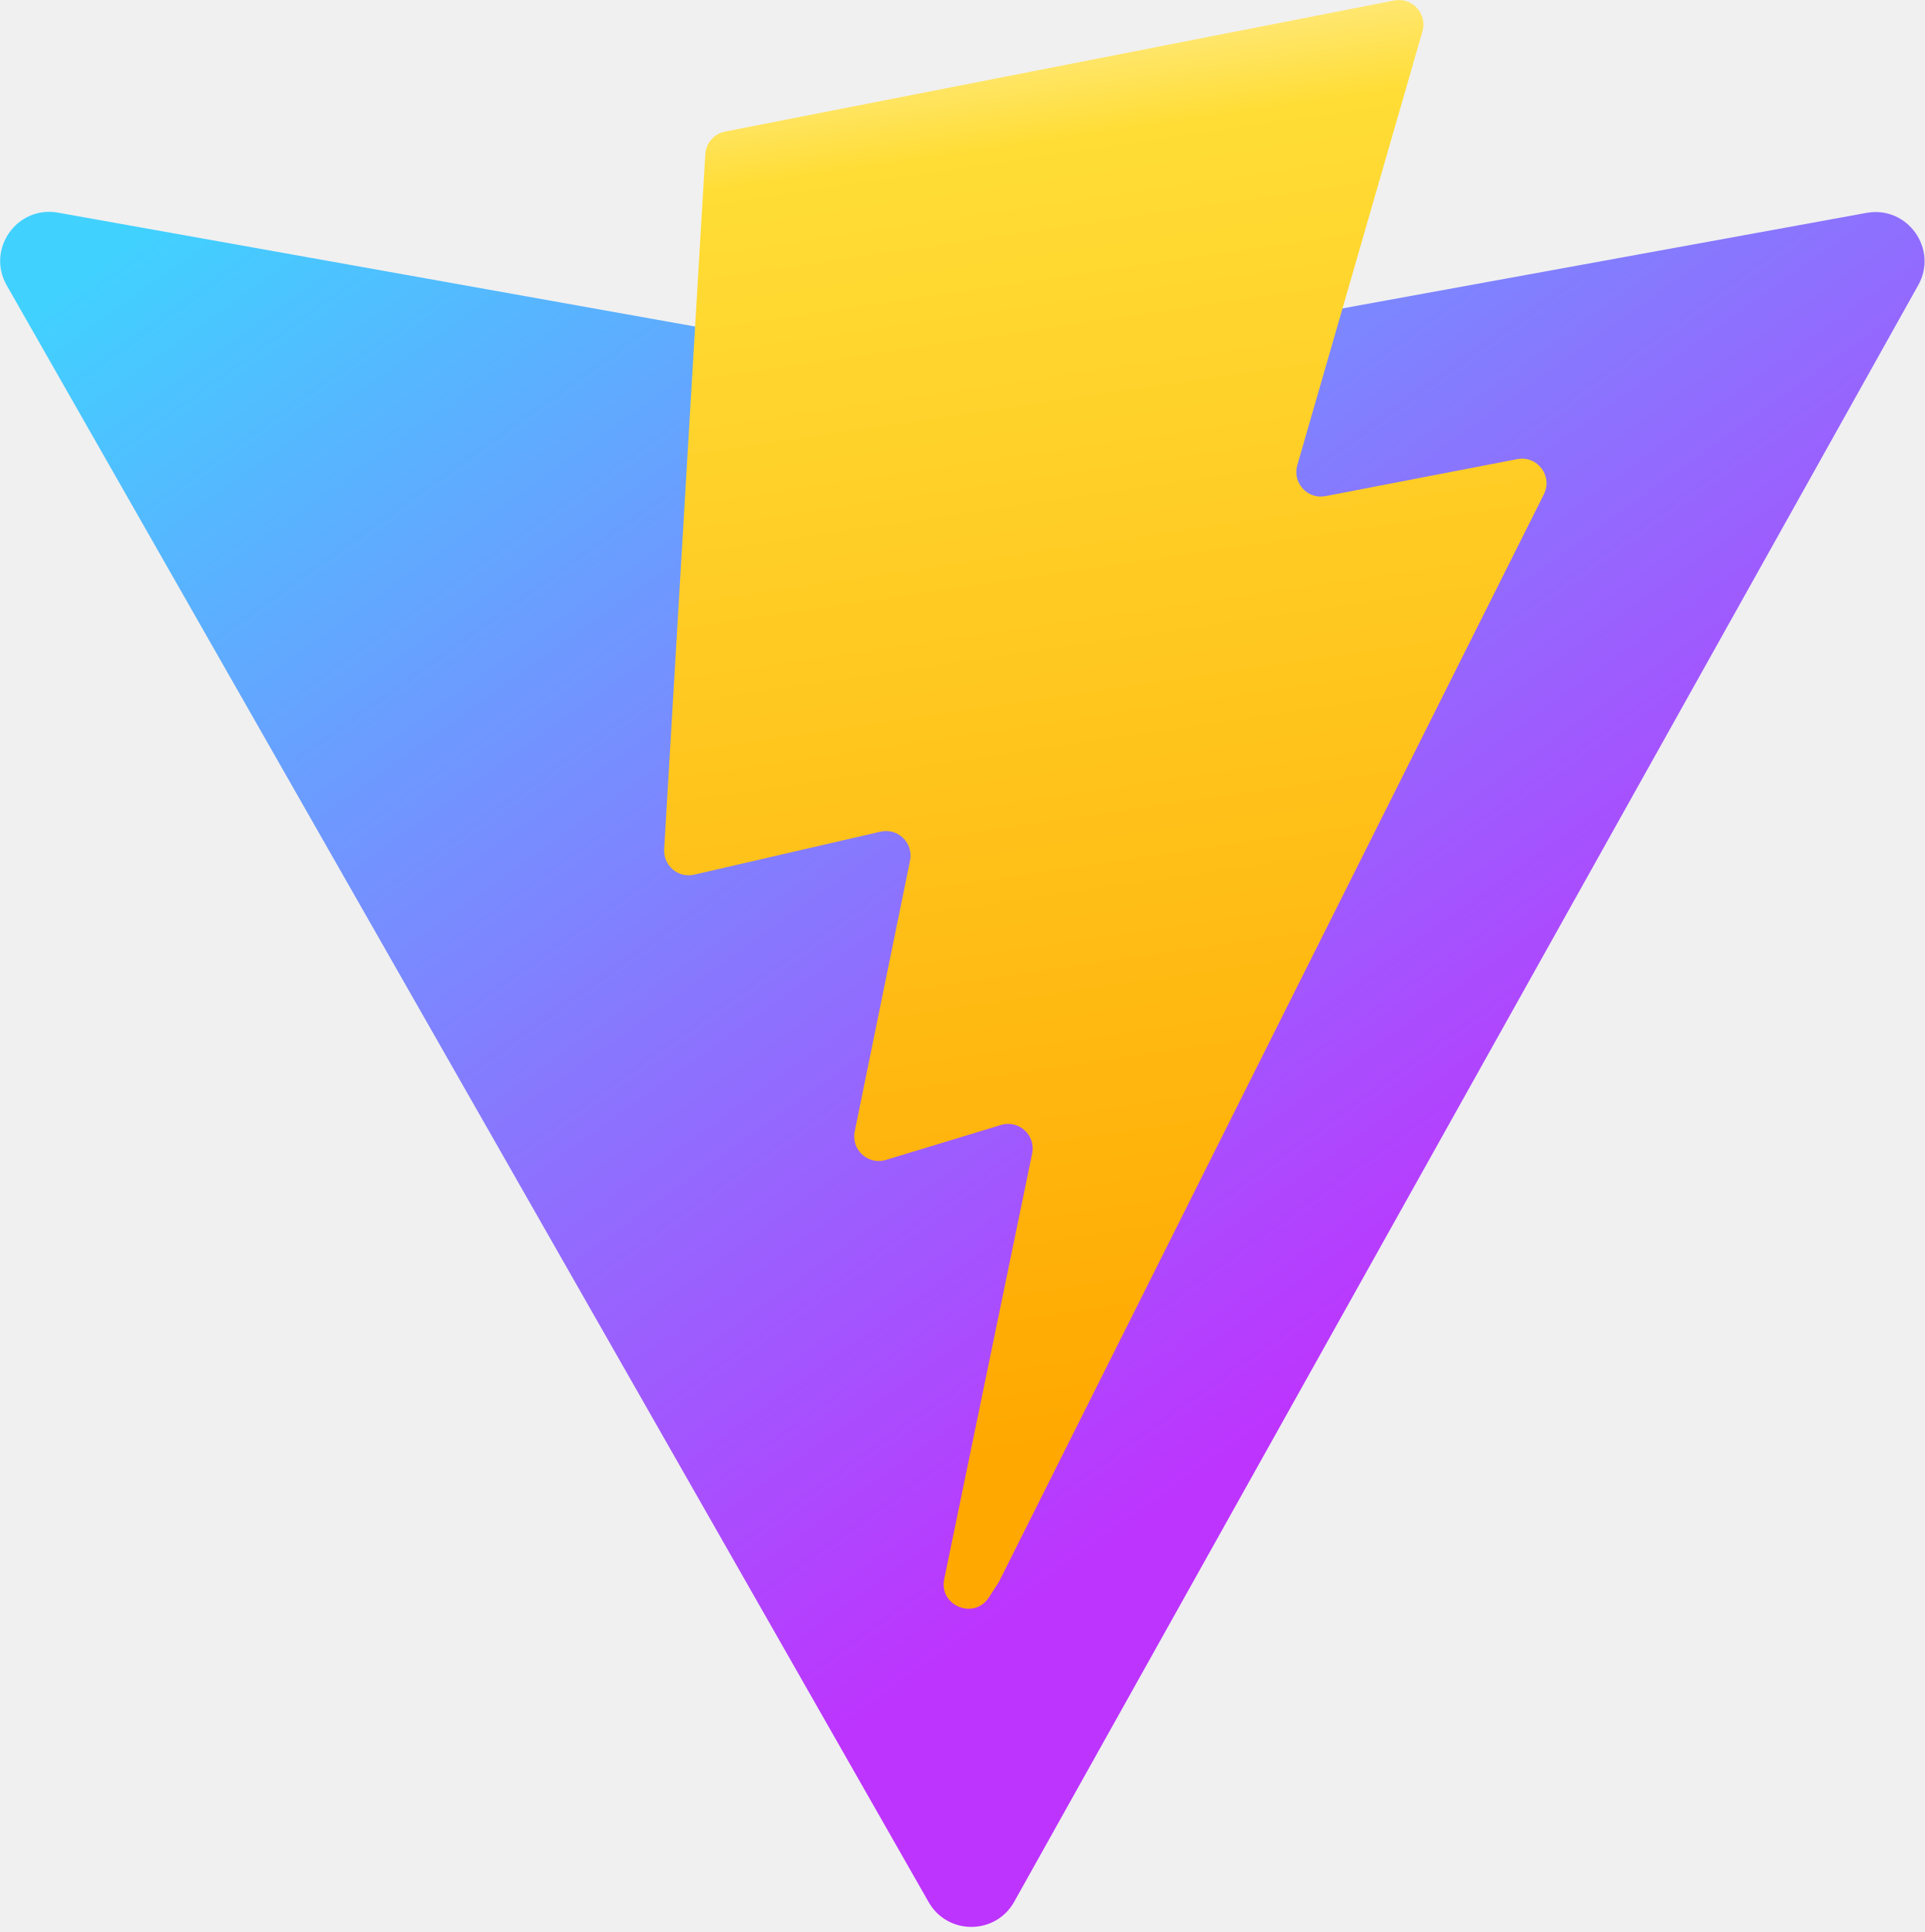
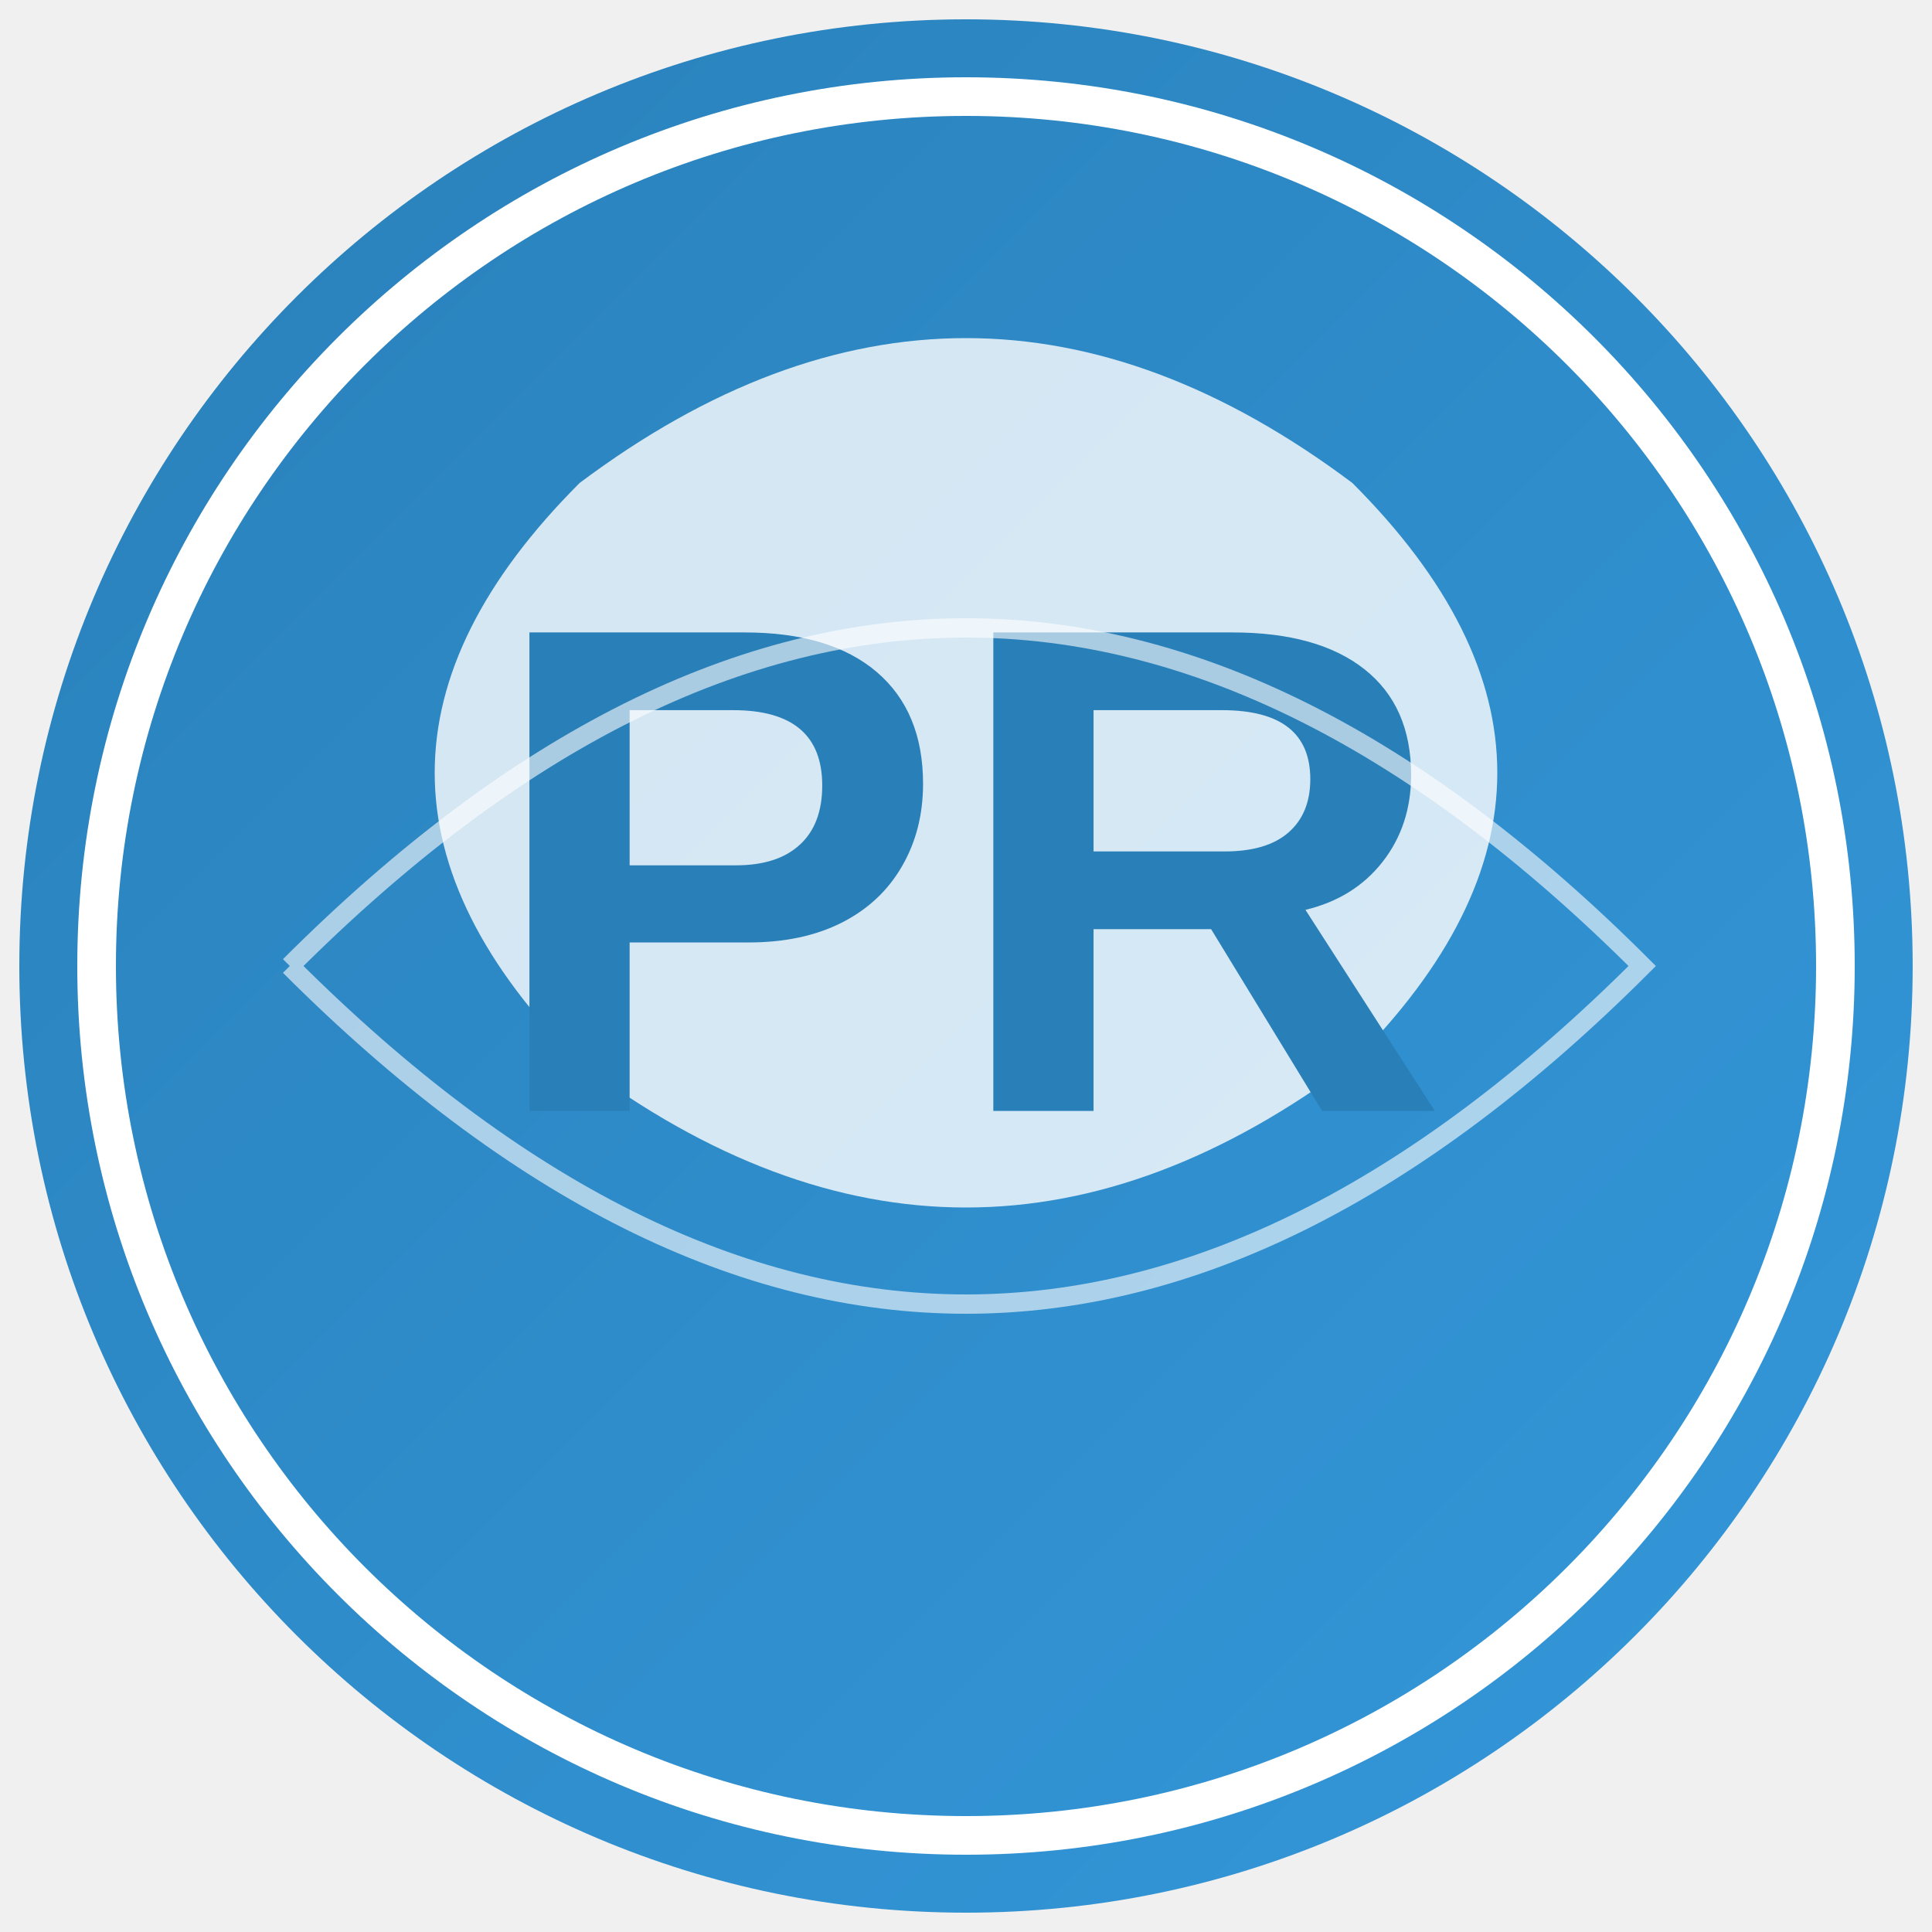
- <svg xmlns="http://www.w3.org/2000/svg" aria-hidden="true" role="img" class="iconify iconify--logos" width="31.88" height="32" preserveAspectRatio="xMidYMid meet" viewBox="0 0 256 257">
+ <svg xmlns="http://www.w3.org/2000/svg" viewBox="0 0 200 200">
  <defs>
-     <linearGradient id="IconifyId1813088fe1fbc01fb466" x1="-.828%" x2="57.636%" y1="7.652%" y2="78.411%">
-       <stop offset="0%" stop-color="#41D1FF" />
-       <stop offset="100%" stop-color="#BD34FE" />
-     </linearGradient>
-     <linearGradient id="IconifyId1813088fe1fbc01fb467" x1="43.376%" x2="50.316%" y1="2.242%" y2="89.03%">
-       <stop offset="0%" stop-color="#FFEA83" />
-       <stop offset="8.333%" stop-color="#FFDD35" />
-       <stop offset="100%" stop-color="#FFA800" />
+     <linearGradient id="blueGradient" x1="0%" y1="0%" x2="100%" y2="100%">
+       <stop offset="0%" style="stop-color:#2980b9;stop-opacity:1" />
+       <stop offset="100%" style="stop-color:#3498db;stop-opacity:1" />
    </linearGradient>
  </defs>
-   <path fill="url(#IconifyId1813088fe1fbc01fb466)" d="M255.153 37.938L134.897 252.976c-2.483 4.44-8.862 4.466-11.382.048L.875 37.958c-2.746-4.814 1.371-10.646 6.827-9.67l120.385 21.517a6.537 6.537 0 0 0 2.322-.004l117.867-21.483c5.438-.991 9.574 4.796 6.877 9.62Z" />
-   <path fill="url(#IconifyId1813088fe1fbc01fb467)" d="M185.432.063L96.44 17.501a3.268 3.268 0 0 0-2.634 3.014l-5.474 92.456a3.268 3.268 0 0 0 3.997 3.378l24.777-5.718c2.318-.535 4.413 1.507 3.936 3.838l-7.361 36.047c-.495 2.426 1.782 4.5 4.151 3.78l15.304-4.649c2.372-.72 4.652 1.36 4.15 3.788l-11.698 56.621c-.732 3.542 3.979 5.473 5.943 2.437l1.313-2.028l72.516-144.72c1.215-2.423-.88-5.186-3.54-4.672l-25.505 4.922c-2.396.462-4.435-1.77-3.759-4.114l16.646-57.705c.677-2.35-1.37-4.583-3.769-4.113Z" />
+   <circle cx="100" cy="100" r="98" fill="url(#blueGradient)" />
+   <path d="M60,50 Q100,20 140,50 Q170,80 140,110 Q100,140 60,110 Q30,80 60,50 Z" fill="white" opacity="0.8" />
+   <text x="100" y="115" font-family="Arial, sans-serif" font-size="72" font-weight="bold" fill="#2980b9" text-anchor="middle">PR</text>
+   <circle cx="100" cy="100" r="90" fill="none" stroke="white" stroke-width="4" />
+   <path d="M30,100 Q100,30 170,100 Q100,170 30,100" fill="none" stroke="white" stroke-width="2" opacity="0.6" />
</svg>
